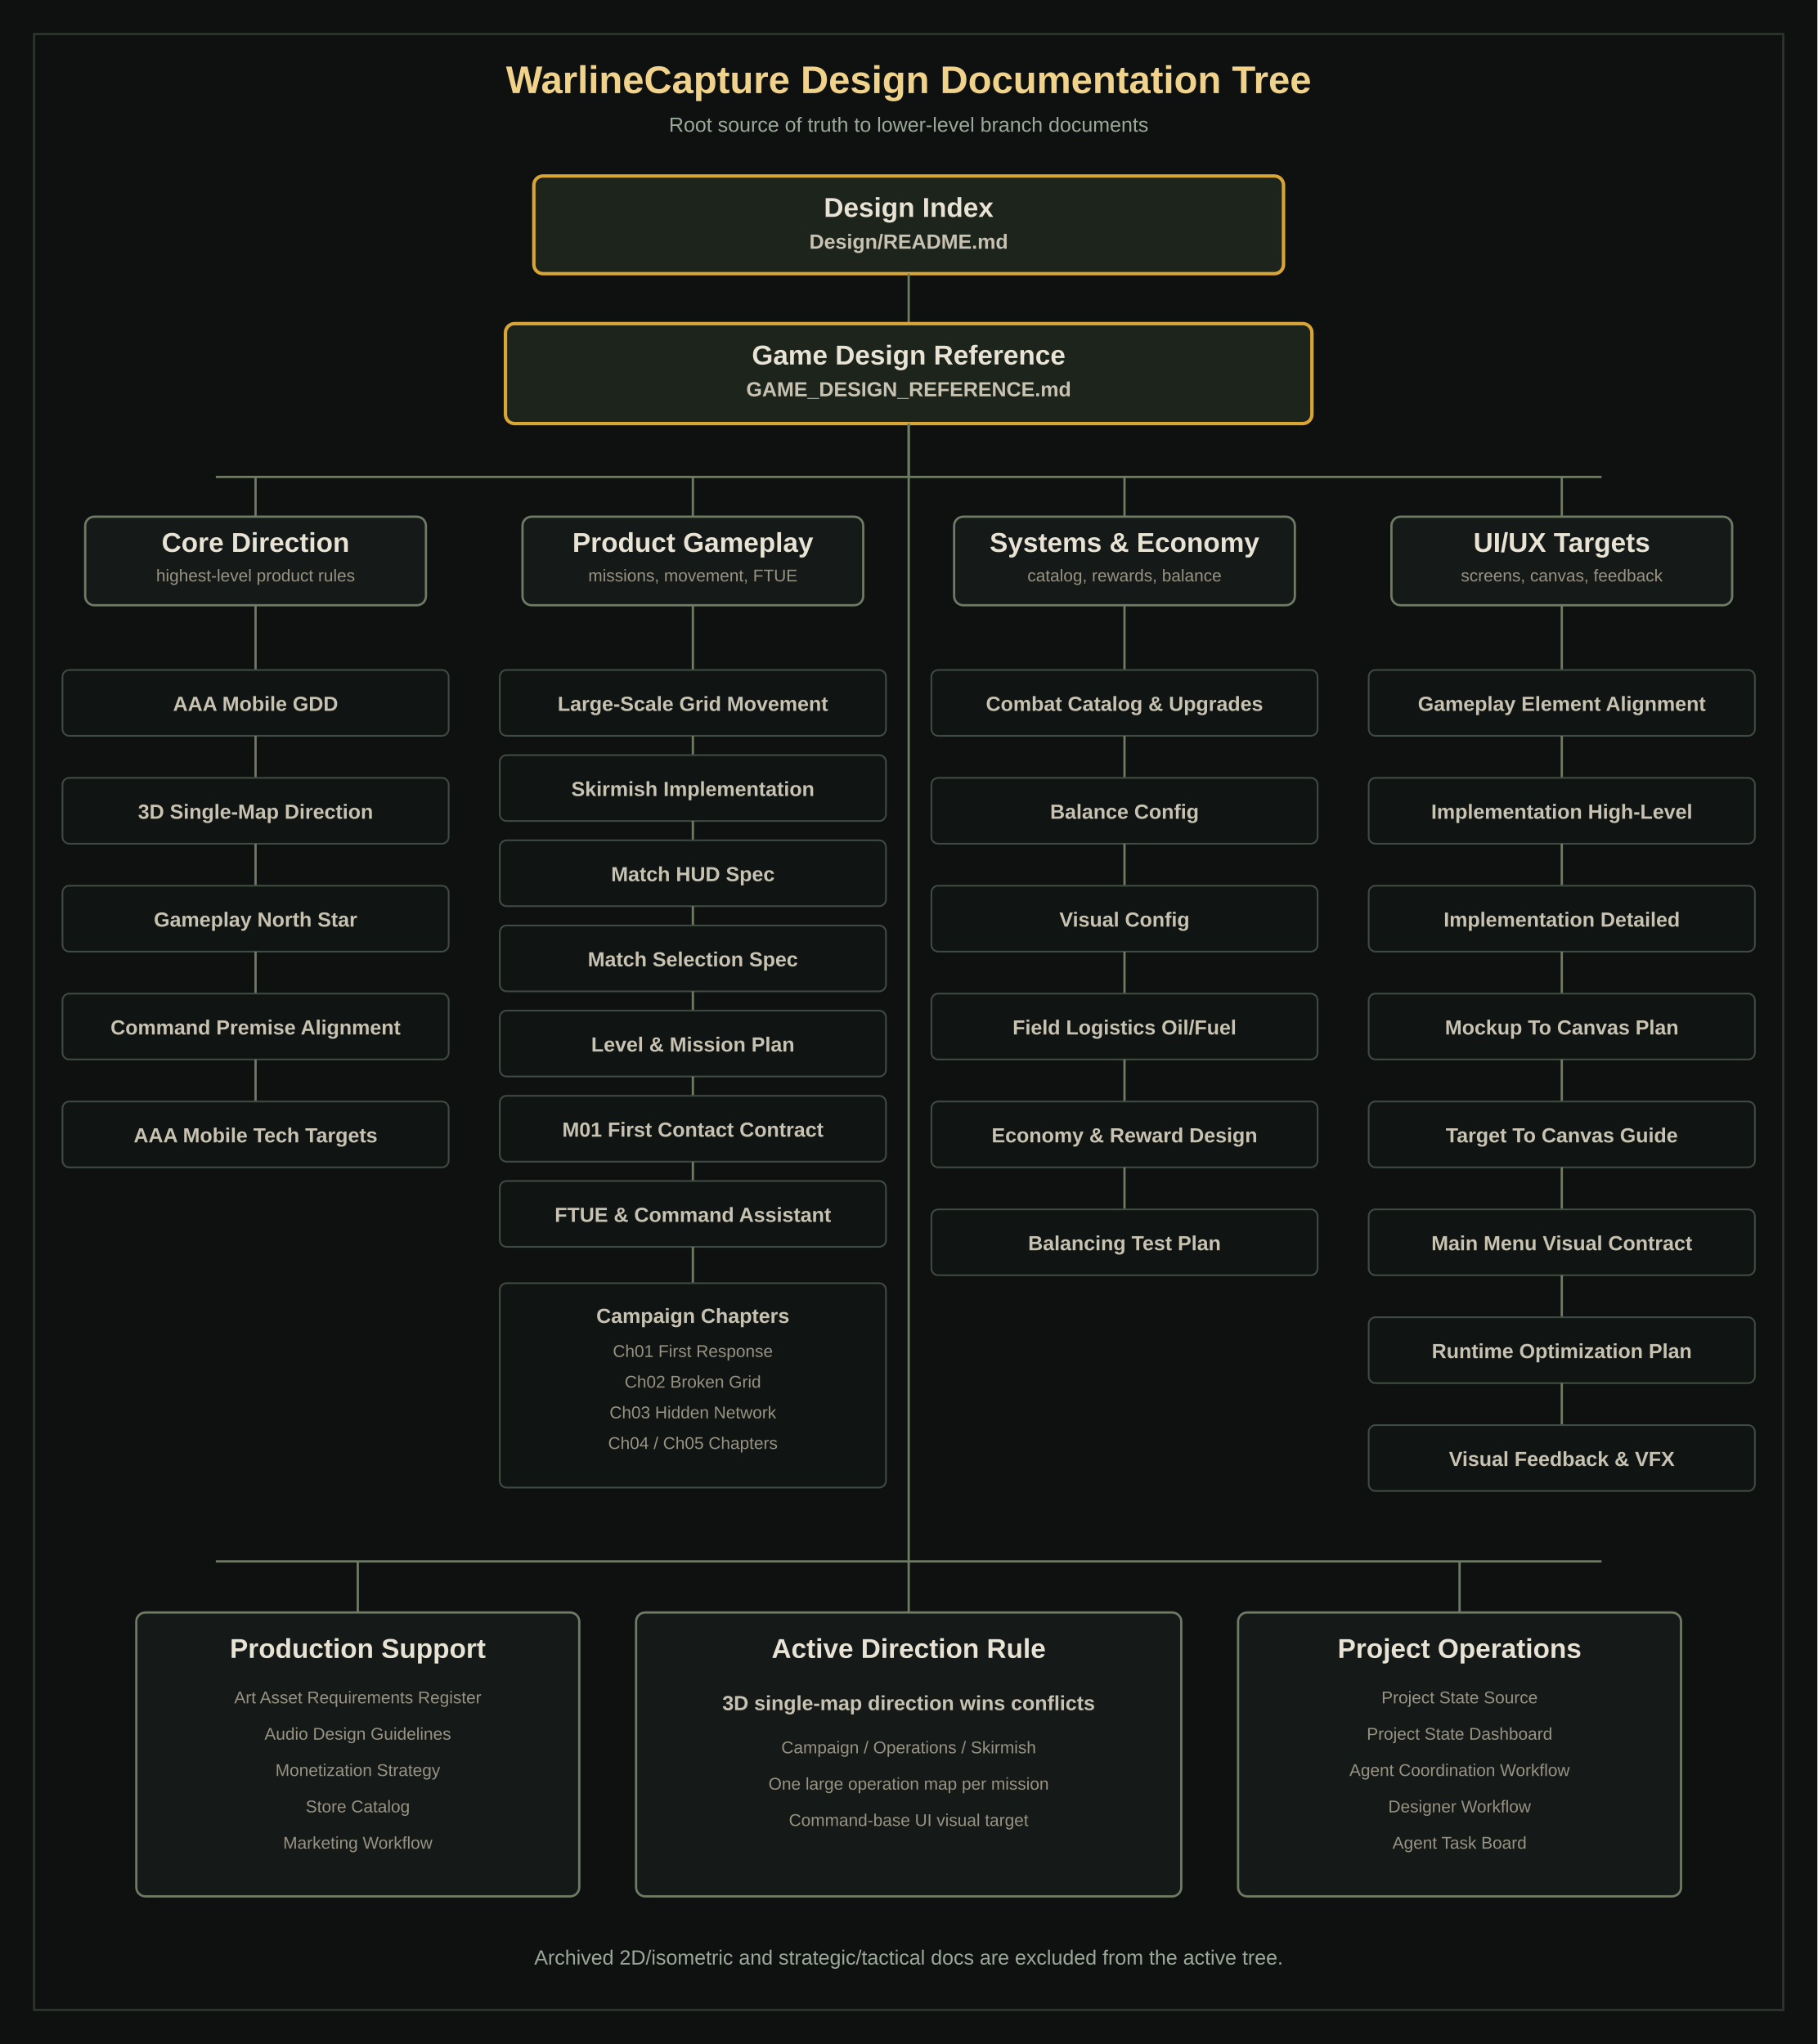
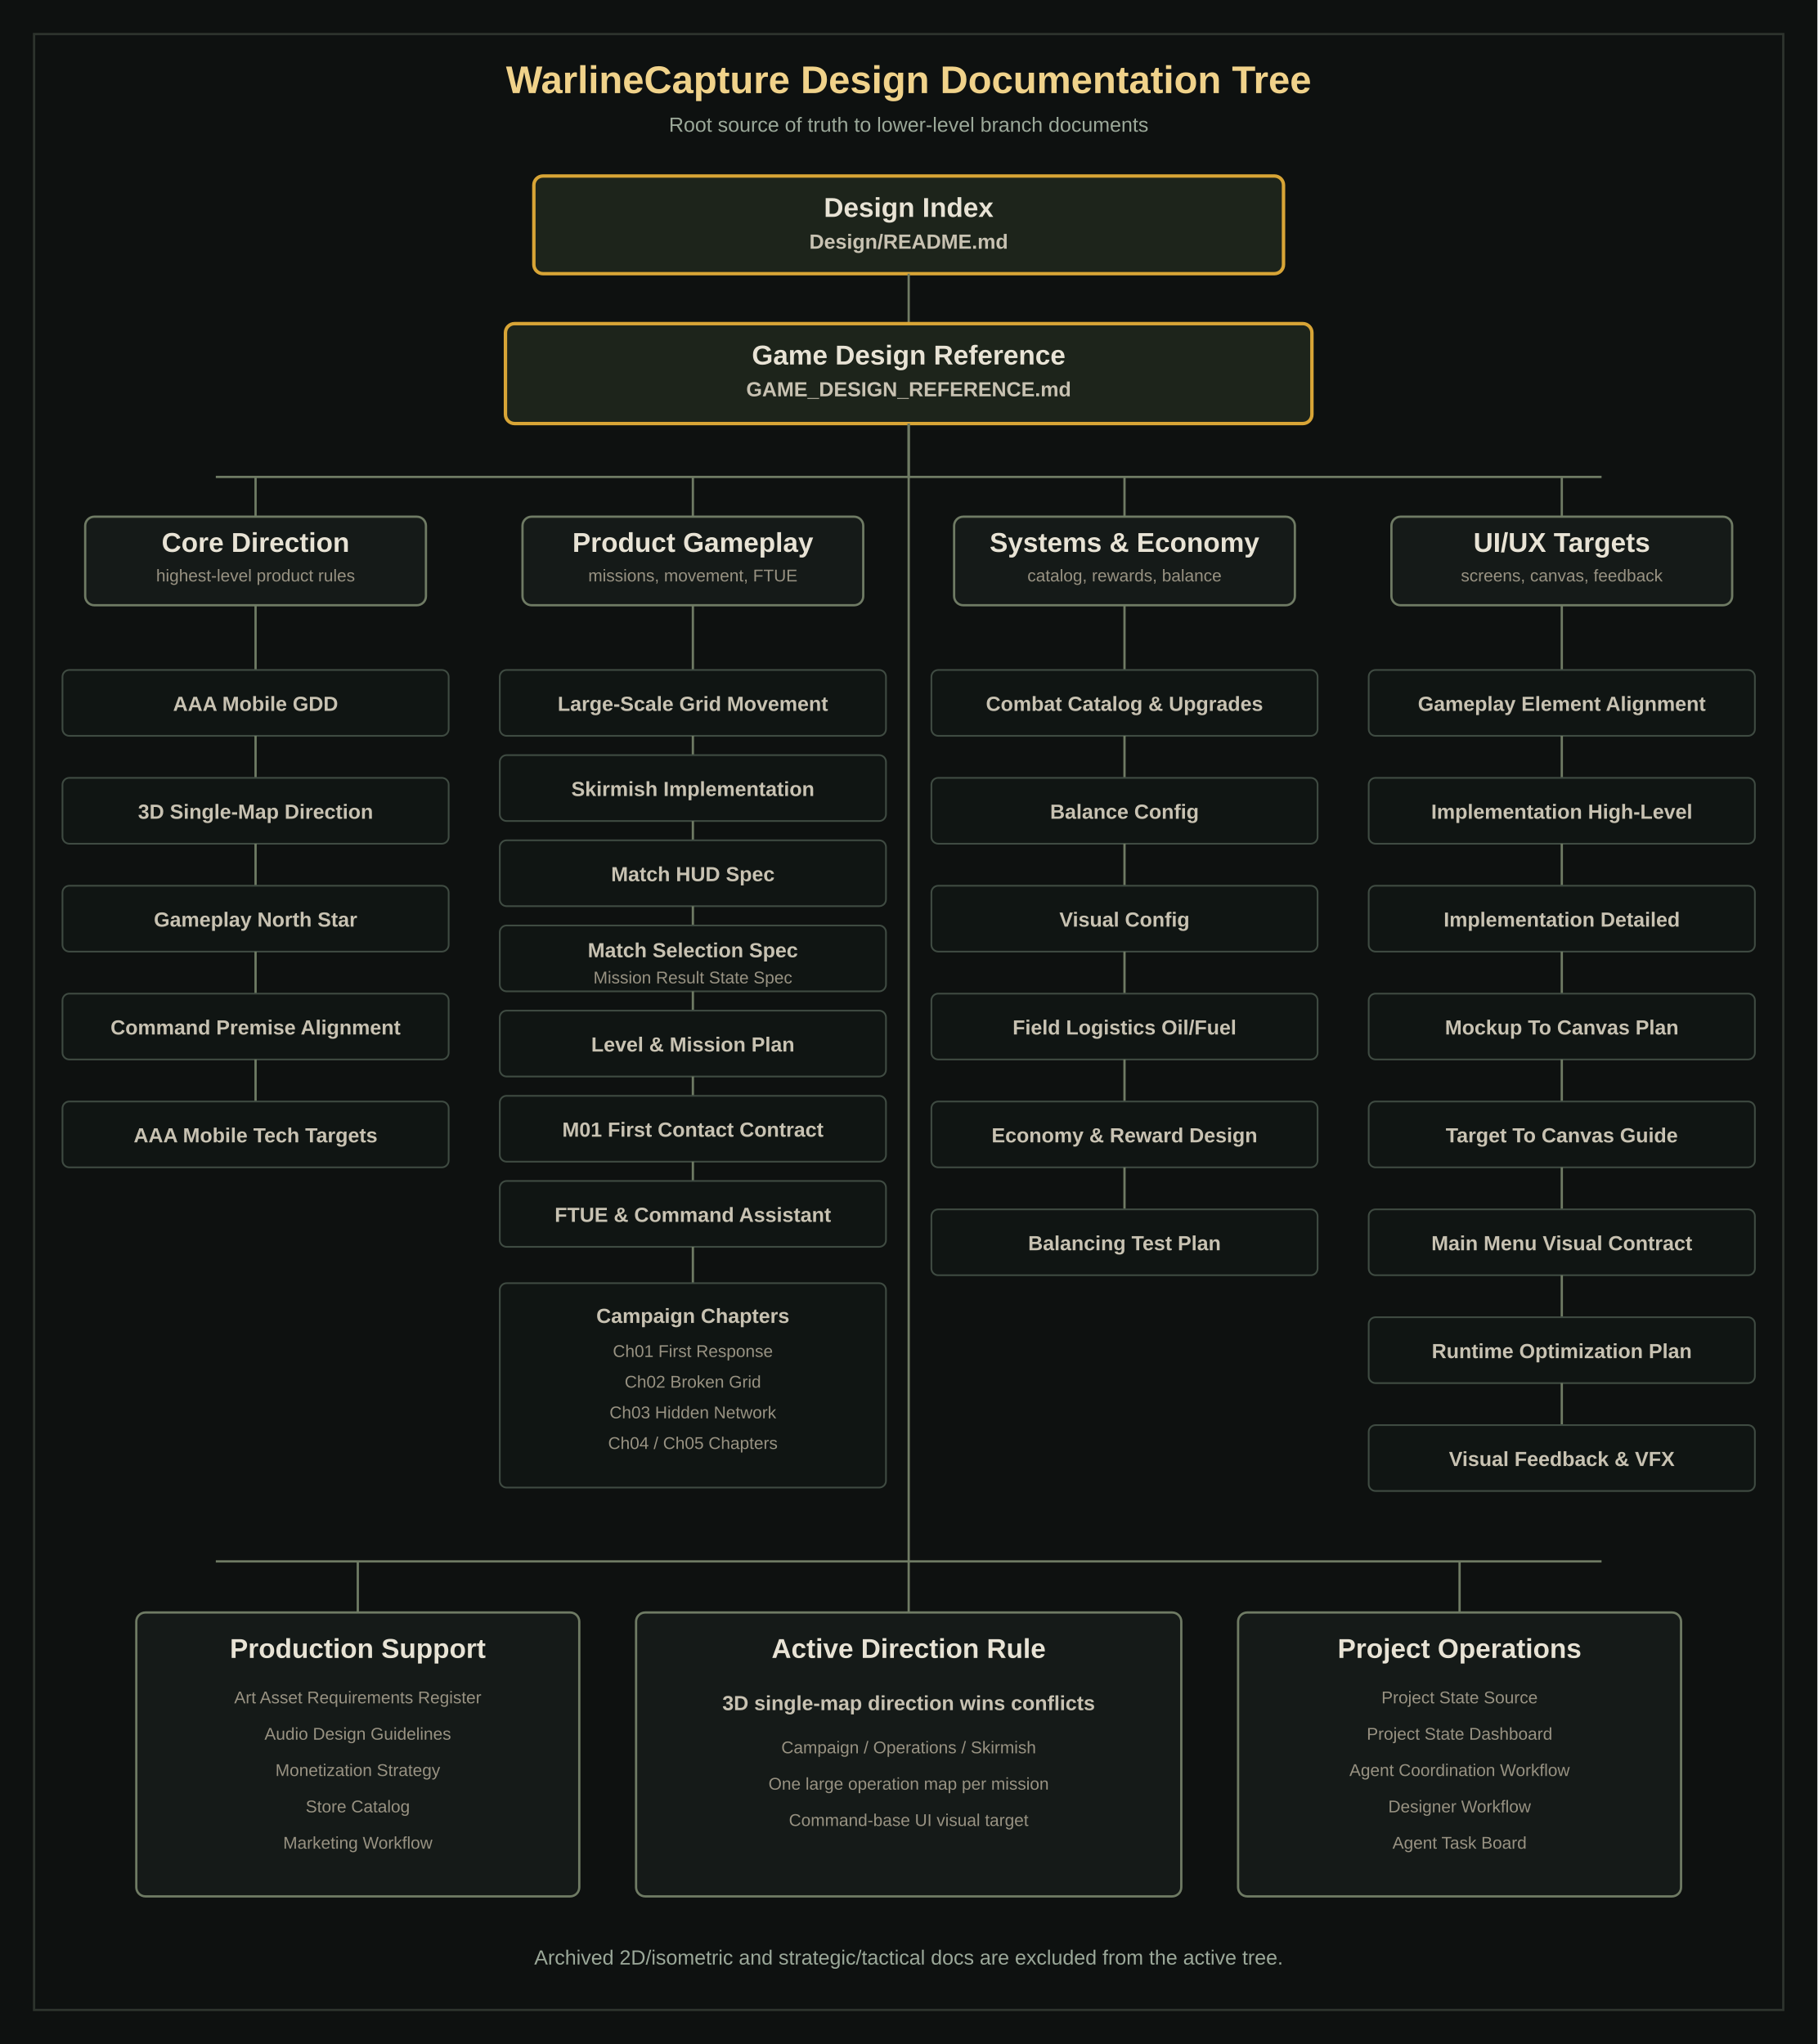
<svg xmlns="http://www.w3.org/2000/svg" width="1600" height="1800" viewBox="0 0 1600 1800">
  <defs>
    <style>
      .bg { fill: #0e1110; }
      .root { fill: #1d241b; stroke: #d8a536; stroke-width: 3; }
      .branch { fill: #151a18; stroke: #6f7b64; stroke-width: 2; }
      .leaf { fill: #101513; stroke: #3f4b42; stroke-width: 1.5; }
      .line { stroke: #6f7b64; stroke-width: 2; fill: none; }
      .gold { fill: #d8a536; }
      .blue { fill: #88b8c7; }
      .text { fill: #e8e3d5; font-family: Arial, Helvetica, sans-serif; font-size: 24px; font-weight: 700; }
      .small { fill: #c8c2b2; font-family: Arial, Helvetica, sans-serif; font-size: 18px; font-weight: 600; }
      .tiny { fill: #989282; font-family: Arial, Helvetica, sans-serif; font-size: 15px; }
      .title { fill: #f0d28a; font-family: Arial, Helvetica, sans-serif; font-size: 34px; font-weight: 800; }
      .caption { fill: #9ba899; font-family: Arial, Helvetica, sans-serif; font-size: 18px; }
    </style>
  </defs>
  <rect class="bg" width="1600" height="1800" />
  <rect x="30" y="30" width="1540" height="1740" fill="none" stroke="#2d332d" stroke-width="2" />
  <text x="800" y="82" text-anchor="middle" class="title">WarlineCapture Design Documentation Tree</text>
  <text x="800" y="116" text-anchor="middle" class="caption">Root source of truth to lower-level branch documents</text>
  <rect x="470" y="155" width="660" height="86" rx="8" class="root" />
  <text x="800" y="191" text-anchor="middle" class="text">Design Index</text>
  <text x="800" y="219" text-anchor="middle" class="small">Design/README.md</text>
  <path class="line" d="M800 241 L800 285" />
  <rect x="445" y="285" width="710" height="88" rx="8" class="root" />
  <text x="800" y="321" text-anchor="middle" class="text">Game Design Reference</text>
  <text x="800" y="349" text-anchor="middle" class="small">GAME_DESIGN_REFERENCE.md</text>
  <path class="line" d="M800 373 L800 420 M190 420 L1410 420" />
  <rect x="75" y="455" width="300" height="78" rx="8" class="branch" />
  <text x="225" y="486" text-anchor="middle" class="text">Core Direction</text>
  <text x="225" y="512" text-anchor="middle" class="tiny">highest-level product rules</text>
  <path class="line" d="M225 420 L225 455" />
  <rect x="460" y="455" width="300" height="78" rx="8" class="branch" />
  <text x="610" y="486" text-anchor="middle" class="text">Product Gameplay</text>
  <text x="610" y="512" text-anchor="middle" class="tiny">missions, movement, FTUE</text>
  <path class="line" d="M610 420 L610 455" />
  <rect x="840" y="455" width="300" height="78" rx="8" class="branch" />
  <text x="990" y="486" text-anchor="middle" class="text">Systems &amp; Economy</text>
  <text x="990" y="512" text-anchor="middle" class="tiny">catalog, rewards, balance</text>
  <path class="line" d="M990 420 L990 455" />
  <rect x="1225" y="455" width="300" height="78" rx="8" class="branch" />
  <text x="1375" y="486" text-anchor="middle" class="text">UI/UX Targets</text>
  <text x="1375" y="512" text-anchor="middle" class="tiny">screens, canvas, feedback</text>
  <path class="line" d="M1375 420 L1375 455" />
  <path class="line" d="M225 533 L225 590" />
  <rect x="55" y="590" width="340" height="58" rx="6" class="leaf" />
  <text x="225" y="626" text-anchor="middle" class="small">AAA Mobile GDD</text>
  <path class="line" d="M225 648 L225 685" />
  <rect x="55" y="685" width="340" height="58" rx="6" class="leaf" />
  <text x="225" y="721" text-anchor="middle" class="small">3D Single-Map Direction</text>
  <path class="line" d="M225 743 L225 780" />
  <rect x="55" y="780" width="340" height="58" rx="6" class="leaf" />
  <text x="225" y="816" text-anchor="middle" class="small">Gameplay North Star</text>
  <path class="line" d="M225 838 L225 875" />
  <rect x="55" y="875" width="340" height="58" rx="6" class="leaf" />
  <text x="225" y="911" text-anchor="middle" class="small">Command Premise Alignment</text>
  <path class="line" d="M225 933 L225 970" />
  <rect x="55" y="970" width="340" height="58" rx="6" class="leaf" />
  <text x="225" y="1006" text-anchor="middle" class="small">AAA Mobile Tech Targets</text>
  <path class="line" d="M610 533 L610 590" />
  <rect x="440" y="590" width="340" height="58" rx="6" class="leaf" />
  <text x="610" y="626" text-anchor="middle" class="small">Large-Scale Grid Movement</text>
  <path class="line" d="M610 648 L610 665" />
  <rect x="440" y="665" width="340" height="58" rx="6" class="leaf" />
  <text x="610" y="701" text-anchor="middle" class="small">Skirmish Implementation</text>
  <path class="line" d="M610 723 L610 740" />
  <rect x="440" y="740" width="340" height="58" rx="6" class="leaf" />
  <text x="610" y="776" text-anchor="middle" class="small">Match HUD Spec</text>
  <path class="line" d="M610 798 L610 815" />
  <rect x="440" y="815" width="340" height="58" rx="6" class="leaf" />
-   <text x="610" y="851" text-anchor="middle" class="small">Match Selection Spec</text>
+   <text x="610" y="843" text-anchor="middle" class="small">Match Selection Spec</text>
+   <text x="610" y="866" text-anchor="middle" class="tiny">Mission Result State Spec</text>
  <path class="line" d="M610 873 L610 890" />
  <rect x="440" y="890" width="340" height="58" rx="6" class="leaf" />
  <text x="610" y="926" text-anchor="middle" class="small">Level &amp; Mission Plan</text>
  <path class="line" d="M610 948 L610 965" />
  <rect x="440" y="965" width="340" height="58" rx="6" class="leaf" />
  <text x="610" y="1001" text-anchor="middle" class="small">M01 First Contact Contract</text>
  <path class="line" d="M610 1023 L610 1040" />
  <rect x="440" y="1040" width="340" height="58" rx="6" class="leaf" />
  <text x="610" y="1076" text-anchor="middle" class="small">FTUE &amp; Command Assistant</text>
  <path class="line" d="M610 1098 L610 1130" />
  <rect x="440" y="1130" width="340" height="180" rx="6" class="leaf" />
  <text x="610" y="1165" text-anchor="middle" class="small">Campaign Chapters</text>
  <text x="610" y="1195" text-anchor="middle" class="tiny">Ch01 First Response</text>
  <text x="610" y="1222" text-anchor="middle" class="tiny">Ch02 Broken Grid</text>
  <text x="610" y="1249" text-anchor="middle" class="tiny">Ch03 Hidden Network</text>
  <text x="610" y="1276" text-anchor="middle" class="tiny">Ch04 / Ch05 Chapters</text>
  <path class="line" d="M990 533 L990 590" />
  <rect x="820" y="590" width="340" height="58" rx="6" class="leaf" />
  <text x="990" y="626" text-anchor="middle" class="small">Combat Catalog &amp; Upgrades</text>
  <path class="line" d="M990 648 L990 685" />
  <rect x="820" y="685" width="340" height="58" rx="6" class="leaf" />
  <text x="990" y="721" text-anchor="middle" class="small">Balance Config</text>
  <path class="line" d="M990 743 L990 780" />
  <rect x="820" y="780" width="340" height="58" rx="6" class="leaf" />
  <text x="990" y="816" text-anchor="middle" class="small">Visual Config</text>
  <path class="line" d="M990 838 L990 875" />
  <rect x="820" y="875" width="340" height="58" rx="6" class="leaf" />
  <text x="990" y="911" text-anchor="middle" class="small">Field Logistics Oil/Fuel</text>
  <path class="line" d="M990 933 L990 970" />
  <rect x="820" y="970" width="340" height="58" rx="6" class="leaf" />
  <text x="990" y="1006" text-anchor="middle" class="small">Economy &amp; Reward Design</text>
  <path class="line" d="M990 1028 L990 1065" />
  <rect x="820" y="1065" width="340" height="58" rx="6" class="leaf" />
  <text x="990" y="1101" text-anchor="middle" class="small">Balancing Test Plan</text>
  <path class="line" d="M1375 533 L1375 590" />
  <rect x="1205" y="590" width="340" height="58" rx="6" class="leaf" />
  <text x="1375" y="626" text-anchor="middle" class="small">Gameplay Element Alignment</text>
  <path class="line" d="M1375 648 L1375 685" />
  <rect x="1205" y="685" width="340" height="58" rx="6" class="leaf" />
  <text x="1375" y="721" text-anchor="middle" class="small">Implementation High-Level</text>
  <path class="line" d="M1375 743 L1375 780" />
  <rect x="1205" y="780" width="340" height="58" rx="6" class="leaf" />
  <text x="1375" y="816" text-anchor="middle" class="small">Implementation Detailed</text>
  <path class="line" d="M1375 838 L1375 875" />
  <rect x="1205" y="875" width="340" height="58" rx="6" class="leaf" />
  <text x="1375" y="911" text-anchor="middle" class="small">Mockup To Canvas Plan</text>
  <path class="line" d="M1375 933 L1375 970" />
  <rect x="1205" y="970" width="340" height="58" rx="6" class="leaf" />
  <text x="1375" y="1006" text-anchor="middle" class="small">Target To Canvas Guide</text>
  <path class="line" d="M1375 1028 L1375 1065" />
  <rect x="1205" y="1065" width="340" height="58" rx="6" class="leaf" />
  <text x="1375" y="1101" text-anchor="middle" class="small">Main Menu Visual Contract</text>
  <path class="line" d="M1375 1123 L1375 1160" />
  <rect x="1205" y="1160" width="340" height="58" rx="6" class="leaf" />
  <text x="1375" y="1196" text-anchor="middle" class="small">Runtime Optimization Plan</text>
  <path class="line" d="M1375 1218 L1375 1255" />
  <rect x="1205" y="1255" width="340" height="58" rx="6" class="leaf" />
  <text x="1375" y="1291" text-anchor="middle" class="small">Visual Feedback &amp; VFX</text>
  <path class="line" d="M190 1375 L1410 1375" />
  <path class="line" d="M800 373 L800 1375" />
  <rect x="120" y="1420" width="390" height="250" rx="8" class="branch" />
  <text x="315" y="1460" text-anchor="middle" class="text">Production Support</text>
  <text x="315" y="1500" text-anchor="middle" class="tiny">Art Asset Requirements Register</text>
  <text x="315" y="1532" text-anchor="middle" class="tiny">Audio Design Guidelines</text>
  <text x="315" y="1564" text-anchor="middle" class="tiny">Monetization Strategy</text>
  <text x="315" y="1596" text-anchor="middle" class="tiny">Store Catalog</text>
  <text x="315" y="1628" text-anchor="middle" class="tiny">Marketing Workflow</text>
  <path class="line" d="M315 1375 L315 1420" />
  <rect x="1090" y="1420" width="390" height="250" rx="8" class="branch" />
  <text x="1285" y="1460" text-anchor="middle" class="text">Project Operations</text>
  <text x="1285" y="1500" text-anchor="middle" class="tiny">Project State Source</text>
  <text x="1285" y="1532" text-anchor="middle" class="tiny">Project State Dashboard</text>
  <text x="1285" y="1564" text-anchor="middle" class="tiny">Agent Coordination Workflow</text>
  <text x="1285" y="1596" text-anchor="middle" class="tiny">Designer Workflow</text>
  <text x="1285" y="1628" text-anchor="middle" class="tiny">Agent Task Board</text>
  <path class="line" d="M1285 1375 L1285 1420" />
  <rect x="560" y="1420" width="480" height="250" rx="8" class="branch" />
  <text x="800" y="1460" text-anchor="middle" class="text">Active Direction Rule</text>
  <text x="800" y="1506" text-anchor="middle" class="small">3D single-map direction wins conflicts</text>
  <text x="800" y="1544" text-anchor="middle" class="tiny">Campaign / Operations / Skirmish</text>
  <text x="800" y="1576" text-anchor="middle" class="tiny">One large operation map per mission</text>
  <text x="800" y="1608" text-anchor="middle" class="tiny">Command-base UI visual target</text>
  <path class="line" d="M800 1375 L800 1420" />
  <text x="800" y="1730" text-anchor="middle" class="caption">Archived 2D/isometric and strategic/tactical docs are excluded from the active tree.</text>
</svg>
